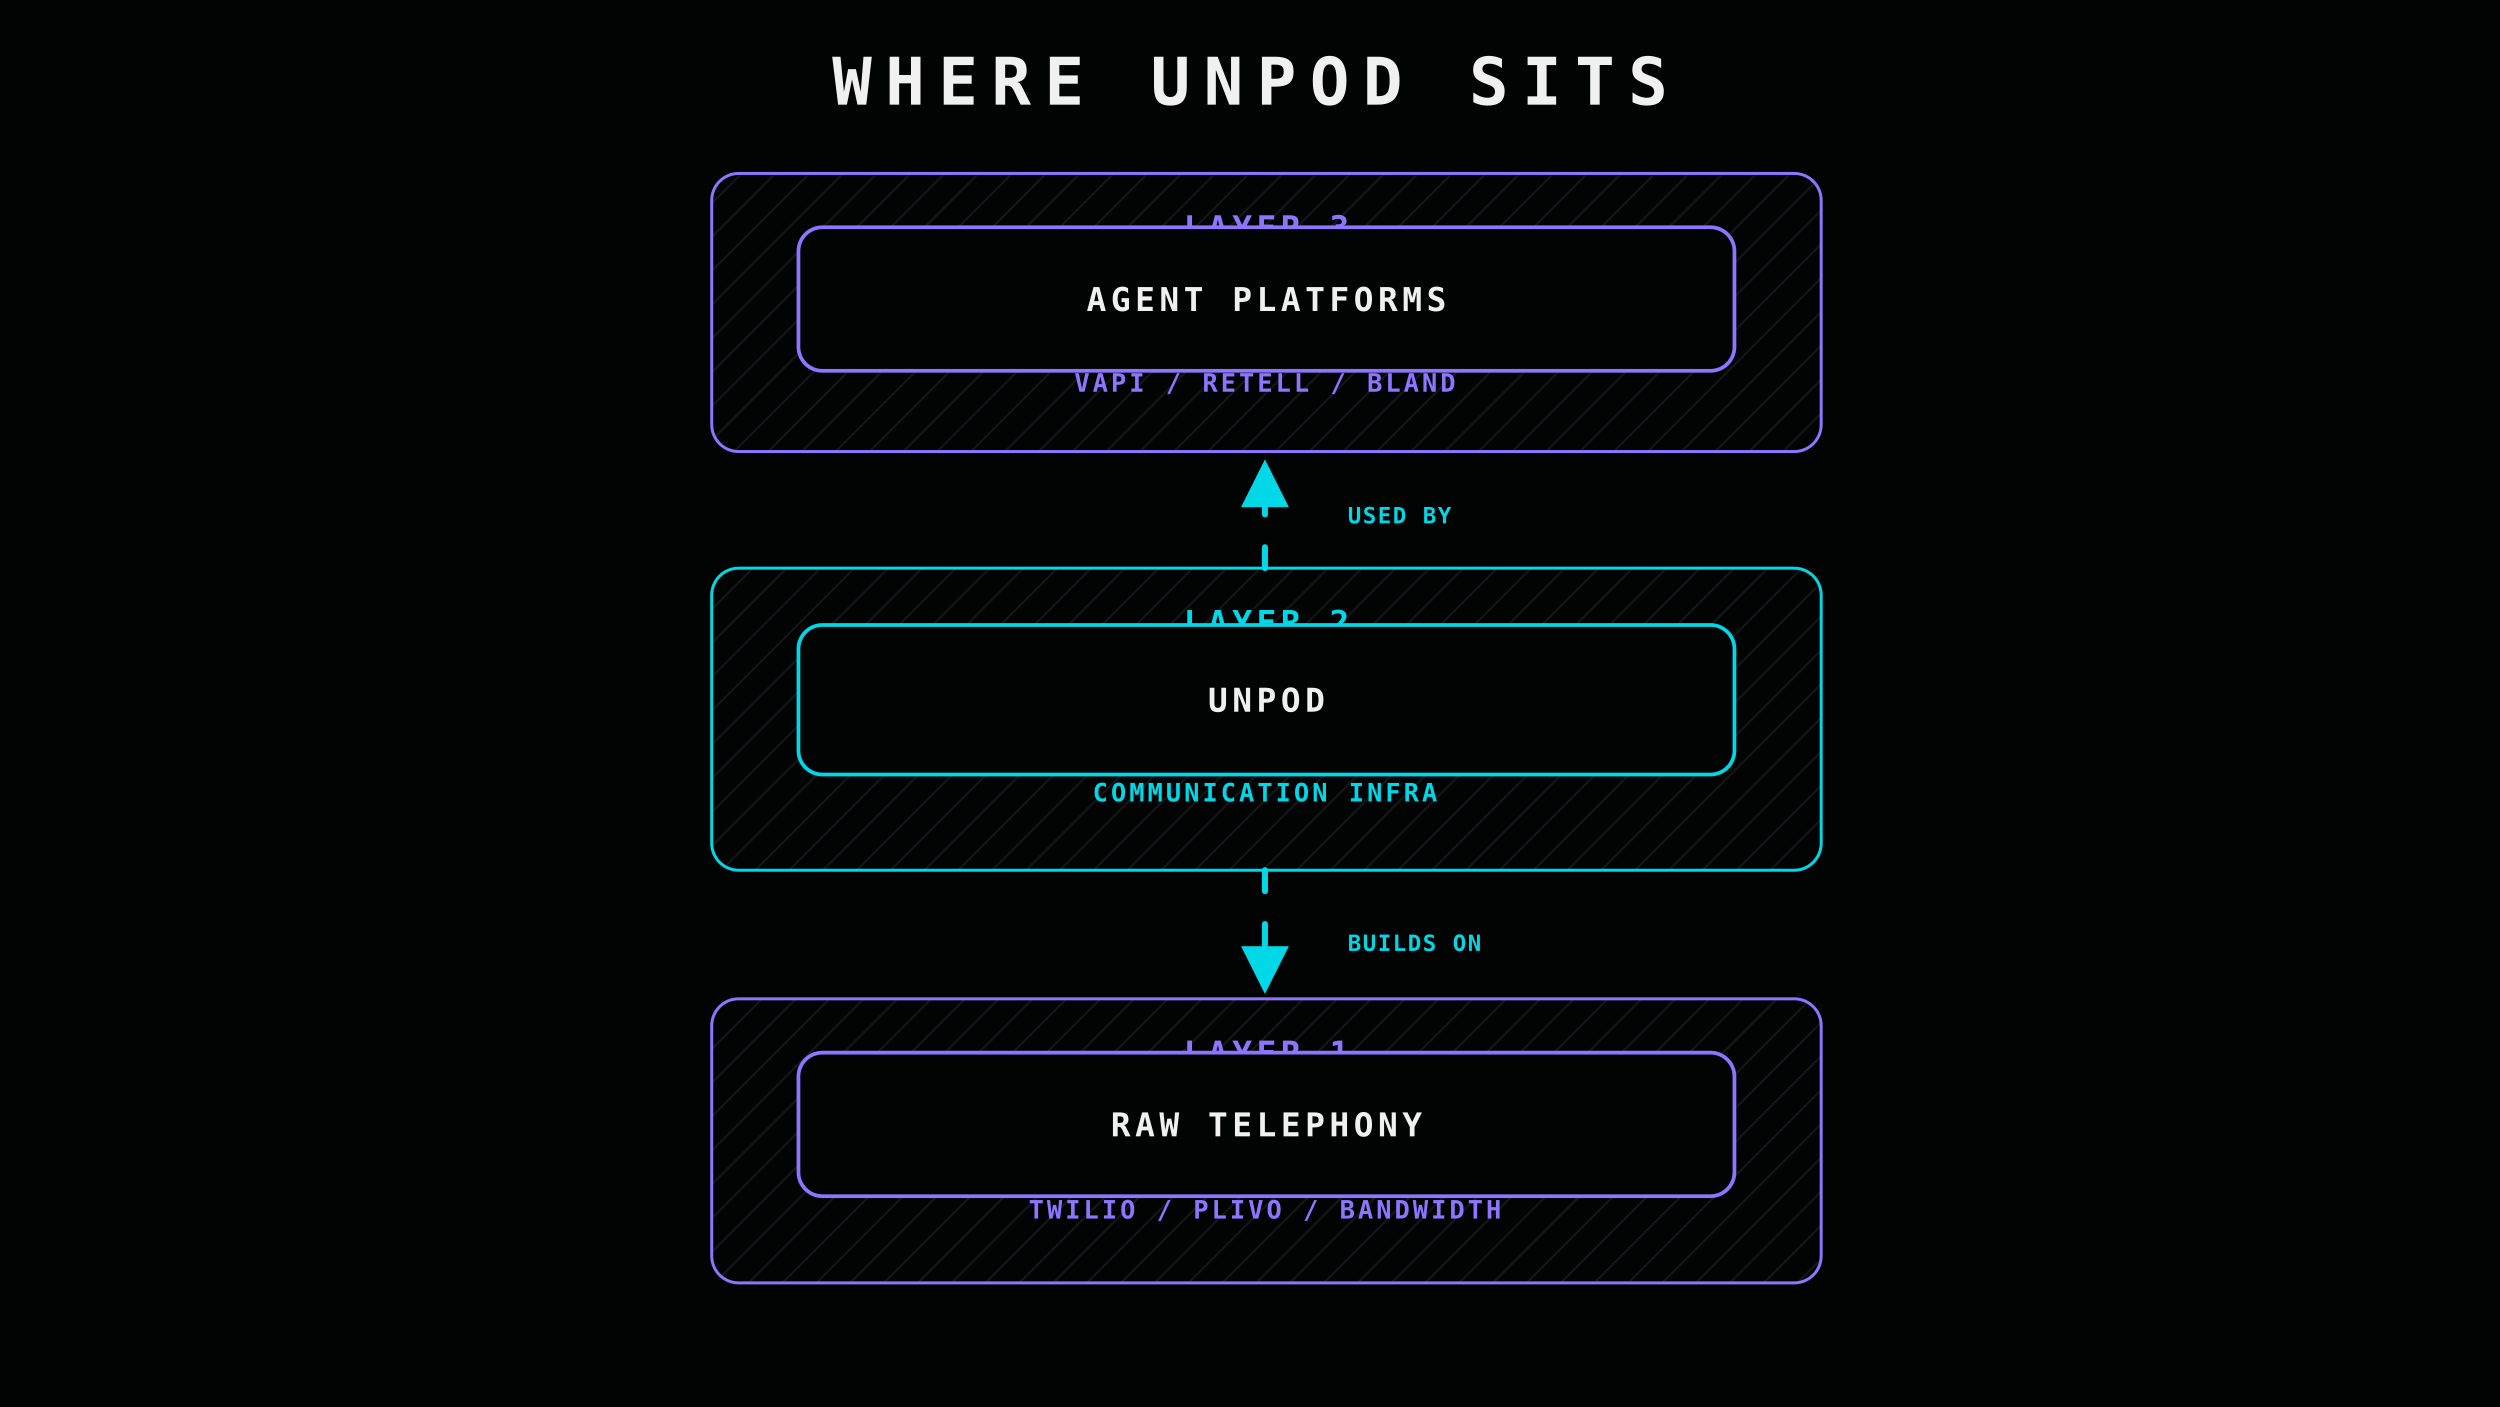
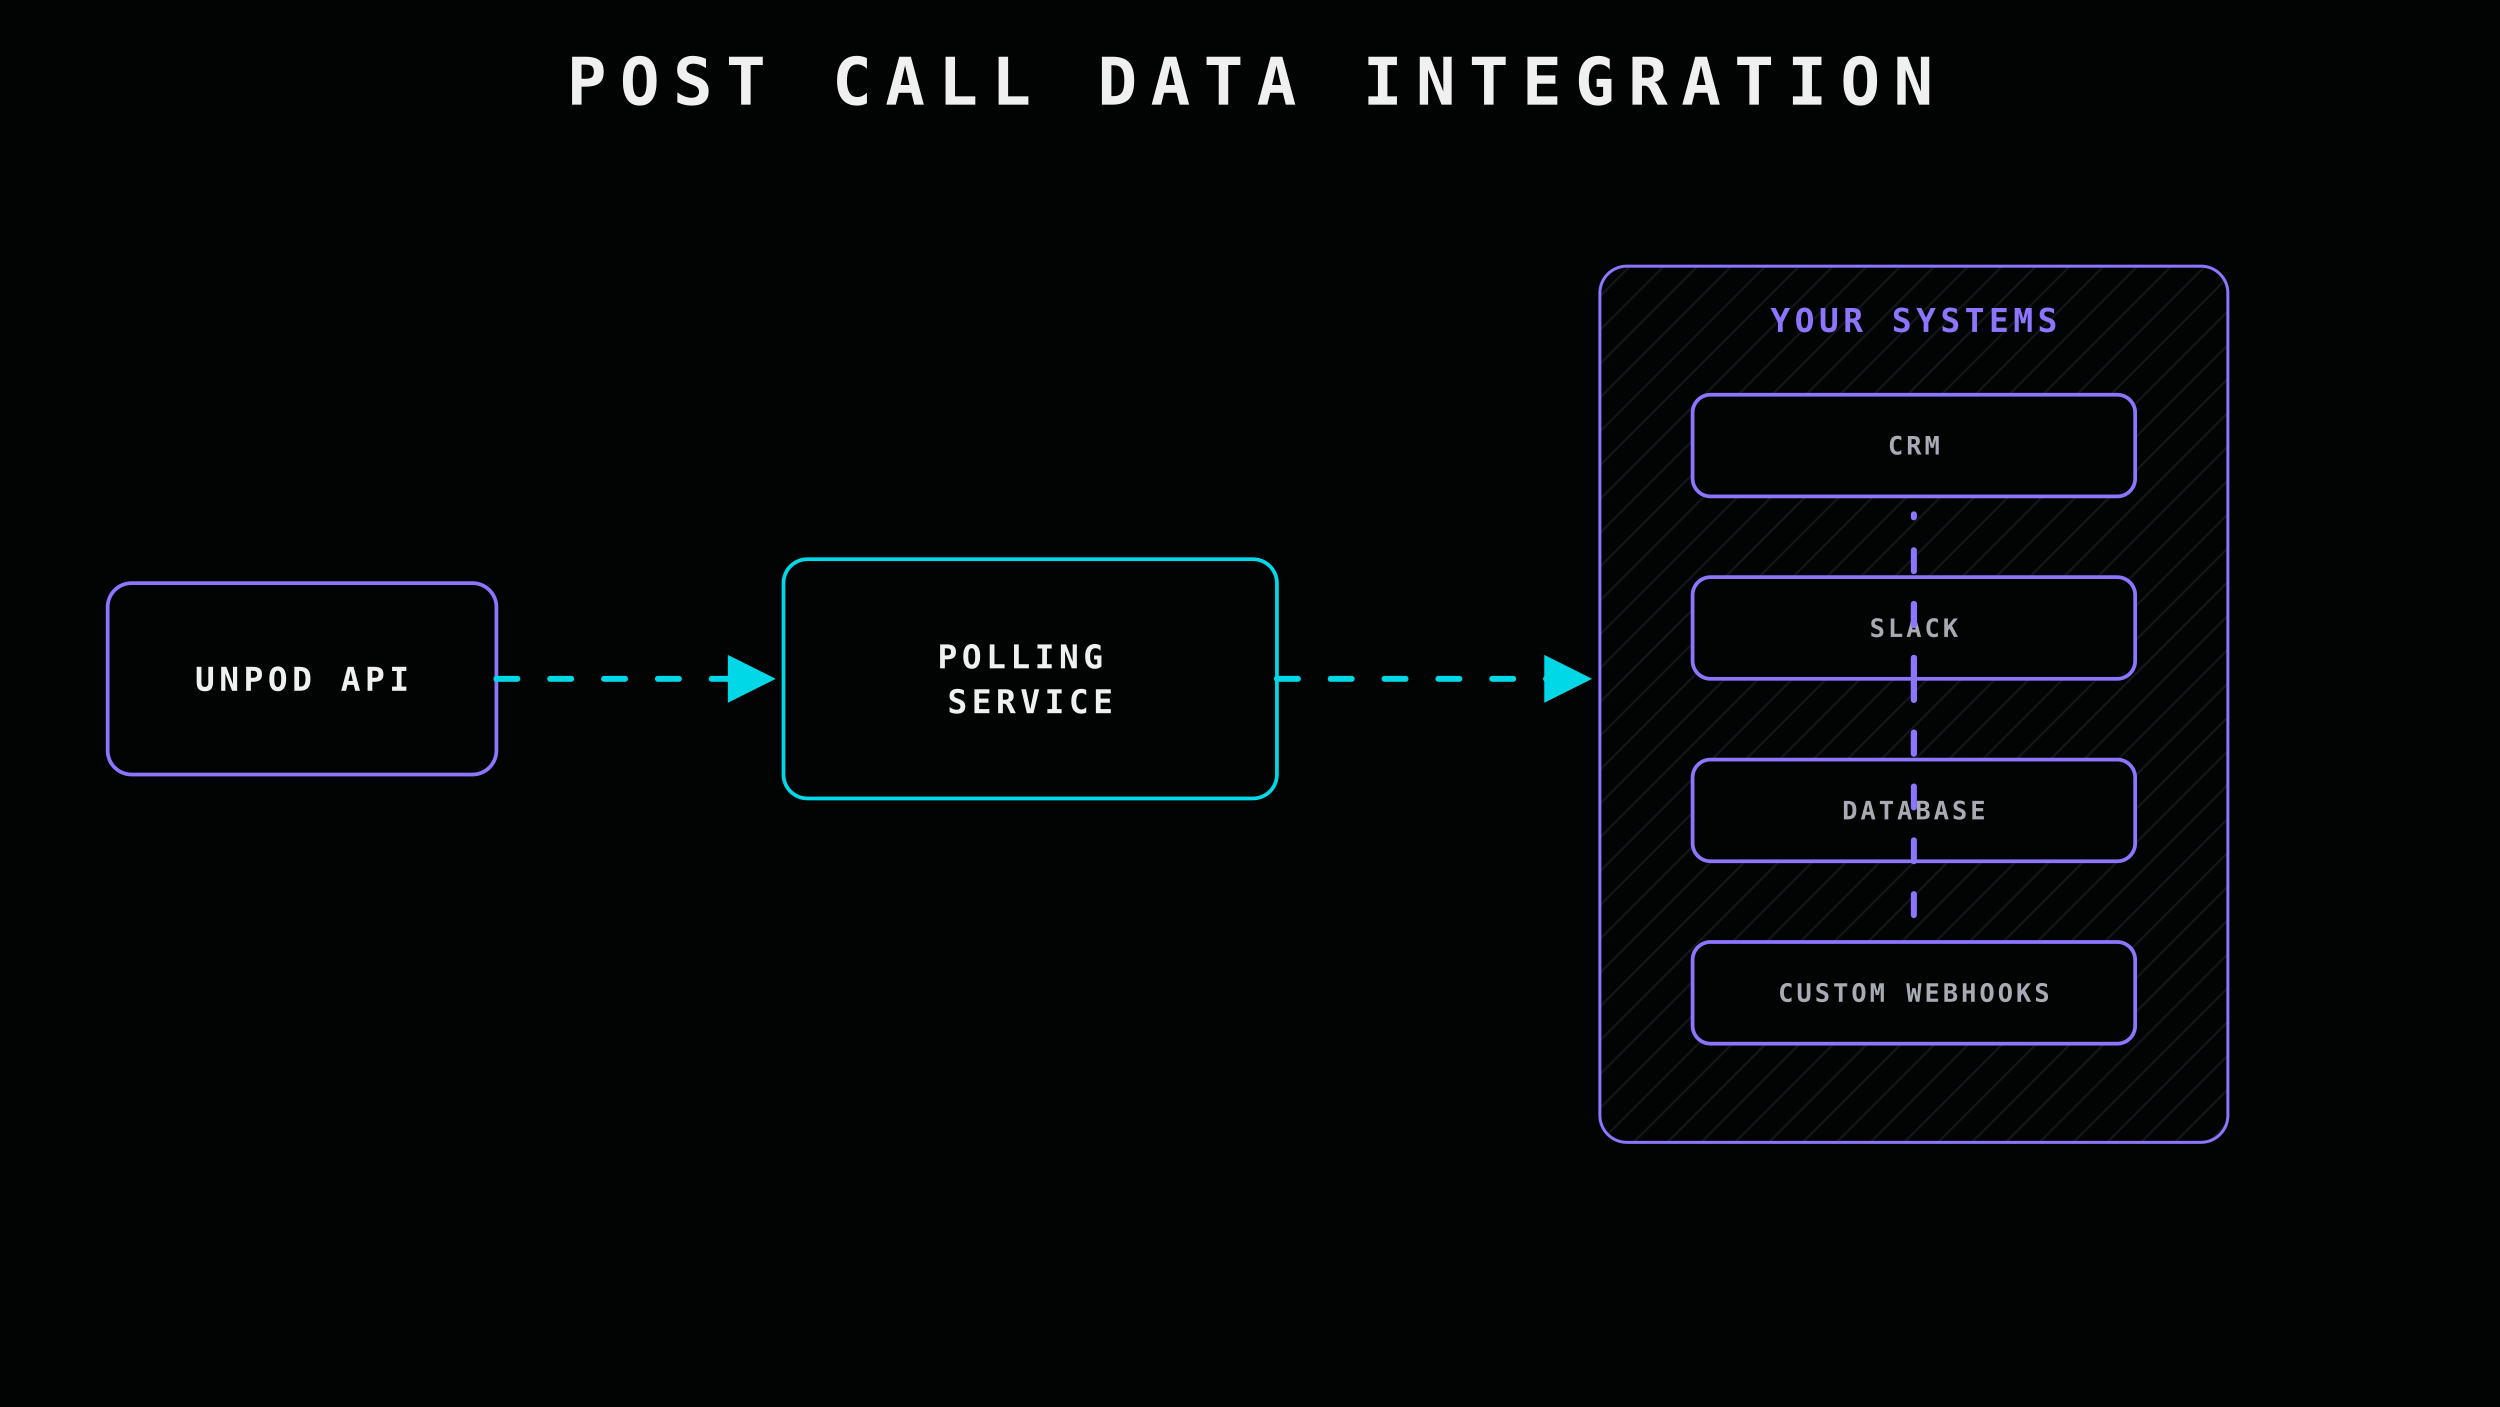
- <svg xmlns="http://www.w3.org/2000/svg" width="1672" height="941" viewBox="0 0 1672 941" role="img" aria-label="WHERE UNPOD SITS">
+ <svg xmlns="http://www.w3.org/2000/svg" width="1672" height="941" viewBox="0 0 1672 941" role="img" aria-label="POST CALL DATA INTEGRATION">
  <defs>
    <pattern id="hatch" width="16" height="16" patternUnits="userSpaceOnUse" patternTransform="rotate(45)">
      <line x1="0" y1="0" x2="0" y2="16" stroke="#1a1d22" stroke-width="3" opacity="0.7" />
    </pattern>
    <filter id="glow" x="-80%" y="-80%" width="260%" height="260%">
      <feGaussianBlur stdDeviation="5" result="blur" />
      <feMerge>
        <feMergeNode in="blur" />
        <feMergeNode in="SourceGraphic" />
      </feMerge>
    </filter>
    <marker id="arrow-purple" viewBox="0 0 10 10" refX="8.5" refY="5" markerWidth="8" markerHeight="8" orient="auto-start-reverse">
      <path d="M 0 0 L 10 5 L 0 10 z" fill="#8d75ff" />
    </marker>
    <marker id="arrow-cyan" viewBox="0 0 10 10" refX="8.5" refY="5" markerWidth="8" markerHeight="8" orient="auto-start-reverse">
      <path d="M 0 0 L 10 5 L 0 10 z" fill="#00d8e8" />
    </marker>
    <style>
      svg { background: #020303; }
      .title { font: 700 44px ui-monospace, SFMono-Regular, Menlo, Consolas, monospace; fill: #f0f0f0; letter-spacing: 9px; }
      .label { font: 700 22px ui-monospace, SFMono-Regular, Menlo, Consolas, monospace; fill: #f0f0f0; letter-spacing: 3px; }
      .small { font: 700 17px ui-monospace, SFMono-Regular, Menlo, Consolas, monospace; fill: #a8abb4; letter-spacing: 2px; }
      .tiny { font: 700 15px ui-monospace, SFMono-Regular, Menlo, Consolas, monospace; fill: #a8abb4; letter-spacing: 1px; }
      .panel { fill: url(#hatch); stroke: #4a4d55; stroke-width: 2; }
      .box { fill: #020303; stroke: #4a4d55; stroke-width: 2.5; }
      .purple { stroke: #8d75ff; }
      .cyan { stroke: #00d8e8; }
      .purpleText { fill: #8d75ff; }
      .cyanText { fill: #00d8e8; }
      .flow { fill: none; stroke-width: 4; stroke-linecap: round; stroke-linejoin: round; stroke-dasharray: 14 22; animation: dash 1.8s linear infinite; }
      .flow.fast { animation-duration: 1.35s; }
      .flow.slow { animation-duration: 2.4s; }
      .dim { opacity: 0.72; }
      .pulse { filter: url(#glow); animation: pulse 1.7s ease-in-out infinite; transform-origin: center; }
      @keyframes dash { to { stroke-dashoffset: -36; } }
      @keyframes pulse { 0%, 100% { opacity: 0.55; } 50% { opacity: 1; } }
      @media (prefers-reduced-motion: reduce) {
        .flow, .pulse { animation: none; }
      }
    </style>
  </defs>
  <rect width="1672" height="941" fill="#020303" />
-   <text x="836" y="70" text-anchor="middle" class="title">WHERE UNPOD SITS</text>
-   <rect x="476" y="116" width="742" height="186" rx="18" class="panel purple" />
-   <text x="847" y="160" text-anchor="middle" class="label purpleText">
-     <tspan x="847" dy="0">LAYER 3</tspan>
+   <text x="836" y="70" text-anchor="middle" class="title">POST CALL DATA INTEGRATION</text>
+   <rect x="72" y="390" width="260" height="128" rx="16" class="box purple " />
+   <text x="202" y="462" text-anchor="middle" class="label">
+     <tspan x="202" dy="0">UNPOD API</tspan>
  </text>
-   <rect x="534" y="152" width="626" height="96" rx="16" class="box purple " />
-   <text x="847" y="208" text-anchor="middle" class="label">
-     <tspan x="847" dy="0">AGENT PLATFORMS</tspan>
+   <rect x="524" y="374" width="330" height="160" rx="16" class="box cyan " />
+   <text x="689" y="447" text-anchor="middle" class="label">
+     <tspan x="689" dy="0">POLLING</tspan>
+     <tspan x="689" dy="30">SERVICE</tspan>
  </text>
-   <text x="846" y="262" text-anchor="middle" class="small purpleText">
-     <tspan x="846" dy="0">VAPI / RETELL / BLAND</tspan>
+   <rect x="1070" y="178" width="420" height="586" rx="18" class="panel purple" />
+   <text x="1280" y="222" text-anchor="middle" class="label purpleText">
+     <tspan x="1280" dy="0">YOUR SYSTEMS</tspan>
  </text>
-   <rect x="476" y="380" width="742" height="202" rx="18" class="panel cyan" />
-   <text x="847" y="424" text-anchor="middle" class="label cyanText">
-     <tspan x="847" dy="0">LAYER 2</tspan>
+   <rect x="1132" y="264" width="296" height="68" rx="12" class="box purple" />
+   <text x="1280" y="304" text-anchor="middle" class="small">
+     <tspan x="1280" dy="0">CRM</tspan>
  </text>
-   <rect x="534" y="418" width="626" height="100" rx="16" class="box cyan " />
-   <text x="847" y="476" text-anchor="middle" class="label">
-     <tspan x="847" dy="0">UNPOD</tspan>
+   <rect x="1132" y="386" width="296" height="68" rx="12" class="box purple" />
+   <text x="1280" y="426" text-anchor="middle" class="small">
+     <tspan x="1280" dy="0">SLACK</tspan>
  </text>
-   <text x="846" y="536" text-anchor="middle" class="small cyanText">
-     <tspan x="846" dy="0">COMMUNICATION INFRA</tspan>
+   <rect x="1132" y="508" width="296" height="68" rx="12" class="box purple" />
+   <text x="1280" y="548" text-anchor="middle" class="small">
+     <tspan x="1280" dy="0">DATABASE</tspan>
  </text>
-   <rect x="476" y="668" width="742" height="190" rx="18" class="panel purple" />
-   <text x="847" y="712" text-anchor="middle" class="label purpleText">
-     <tspan x="847" dy="0">LAYER 1</tspan>
+   <rect x="1132" y="630" width="296" height="68" rx="12" class="box purple" />
+   <text x="1280" y="670" text-anchor="middle" class="small">
+     <tspan x="1280" dy="0">CUSTOM WEBHOOKS</tspan>
  </text>
-   <rect x="534" y="704" width="626" height="96" rx="16" class="box purple " />
-   <text x="847" y="760" text-anchor="middle" class="label">
-     <tspan x="847" dy="0">RAW TELEPHONY</tspan>
-   </text>
-   <text x="846" y="815" text-anchor="middle" class="small purpleText">
-     <tspan x="846" dy="0">TWILIO / PLIVO / BANDWIDTH</tspan>
-   </text>
-   <path d="M846 380 V312" class="flow cyan " stroke="#00d8e8" marker-end="url(#arrow-cyan)" />
-   <path d="M846 582 V660" class="flow cyan " stroke="#00d8e8" marker-end="url(#arrow-cyan)" />
-   <text x="936" y="350" text-anchor="middle" class="tiny cyanText">
-     <tspan x="936" dy="0">USED BY</tspan>
-   </text>
-   <text x="946" y="636" text-anchor="middle" class="tiny cyanText">
-     <tspan x="946" dy="0">BUILDS ON</tspan>
-   </text>
+   <path d="M332 454 H514" class="flow cyan " stroke="#00d8e8" marker-end="url(#arrow-cyan)" />
+   <path d="M854 454 H1060" class="flow cyan " stroke="#00d8e8" marker-end="url(#arrow-cyan)" />
+   <path d="M1280 454 V344" class="flow purple " stroke="#8d75ff" />
+   <path d="M1280 454 V386" class="flow purple " stroke="#8d75ff" />
+   <path d="M1280 454 V508" class="flow purple " stroke="#8d75ff" />
+   <path d="M1280 454 V620" class="flow purple " stroke="#8d75ff" />
</svg>
